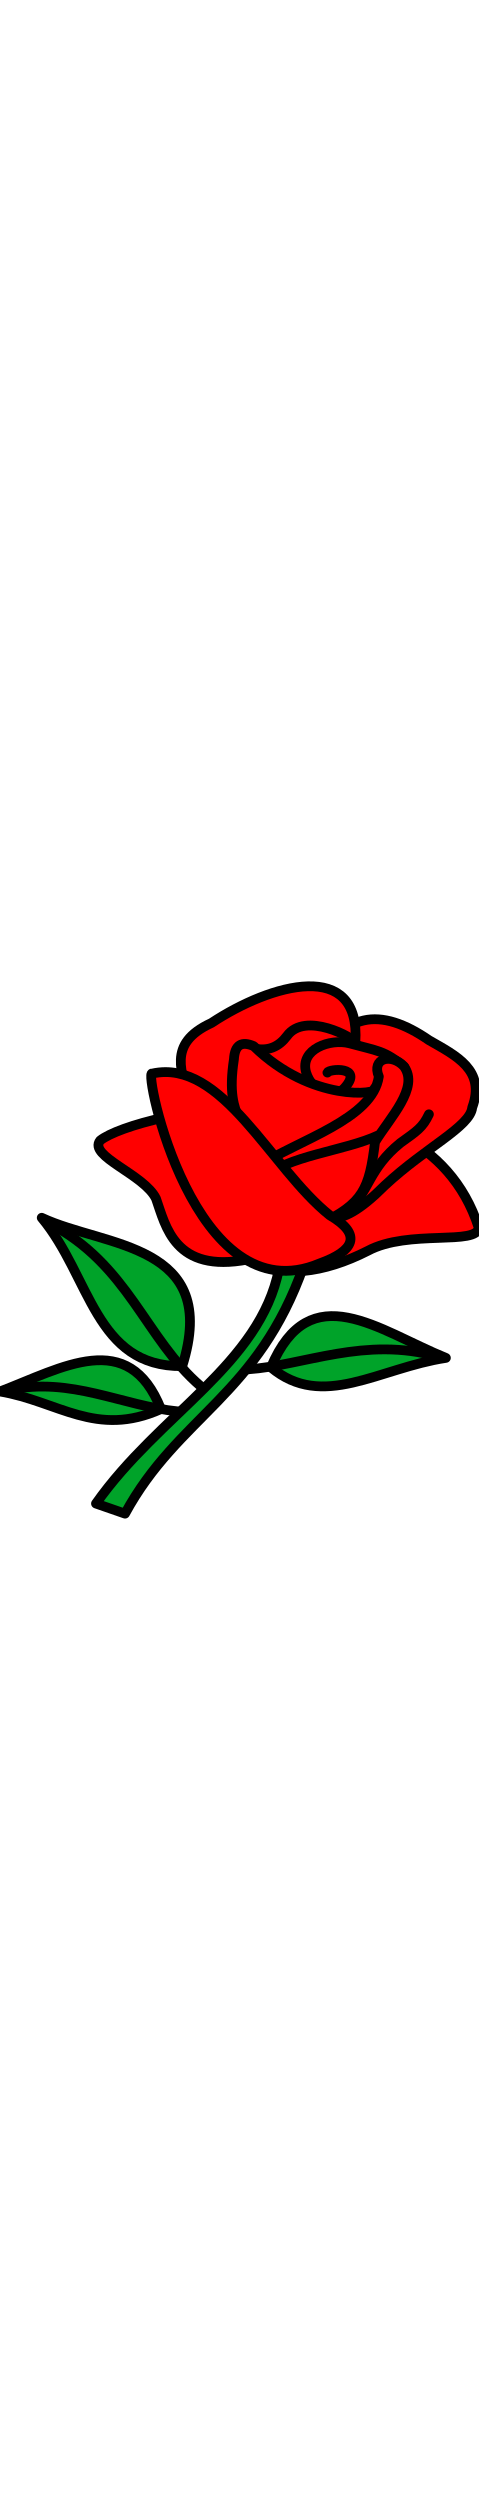
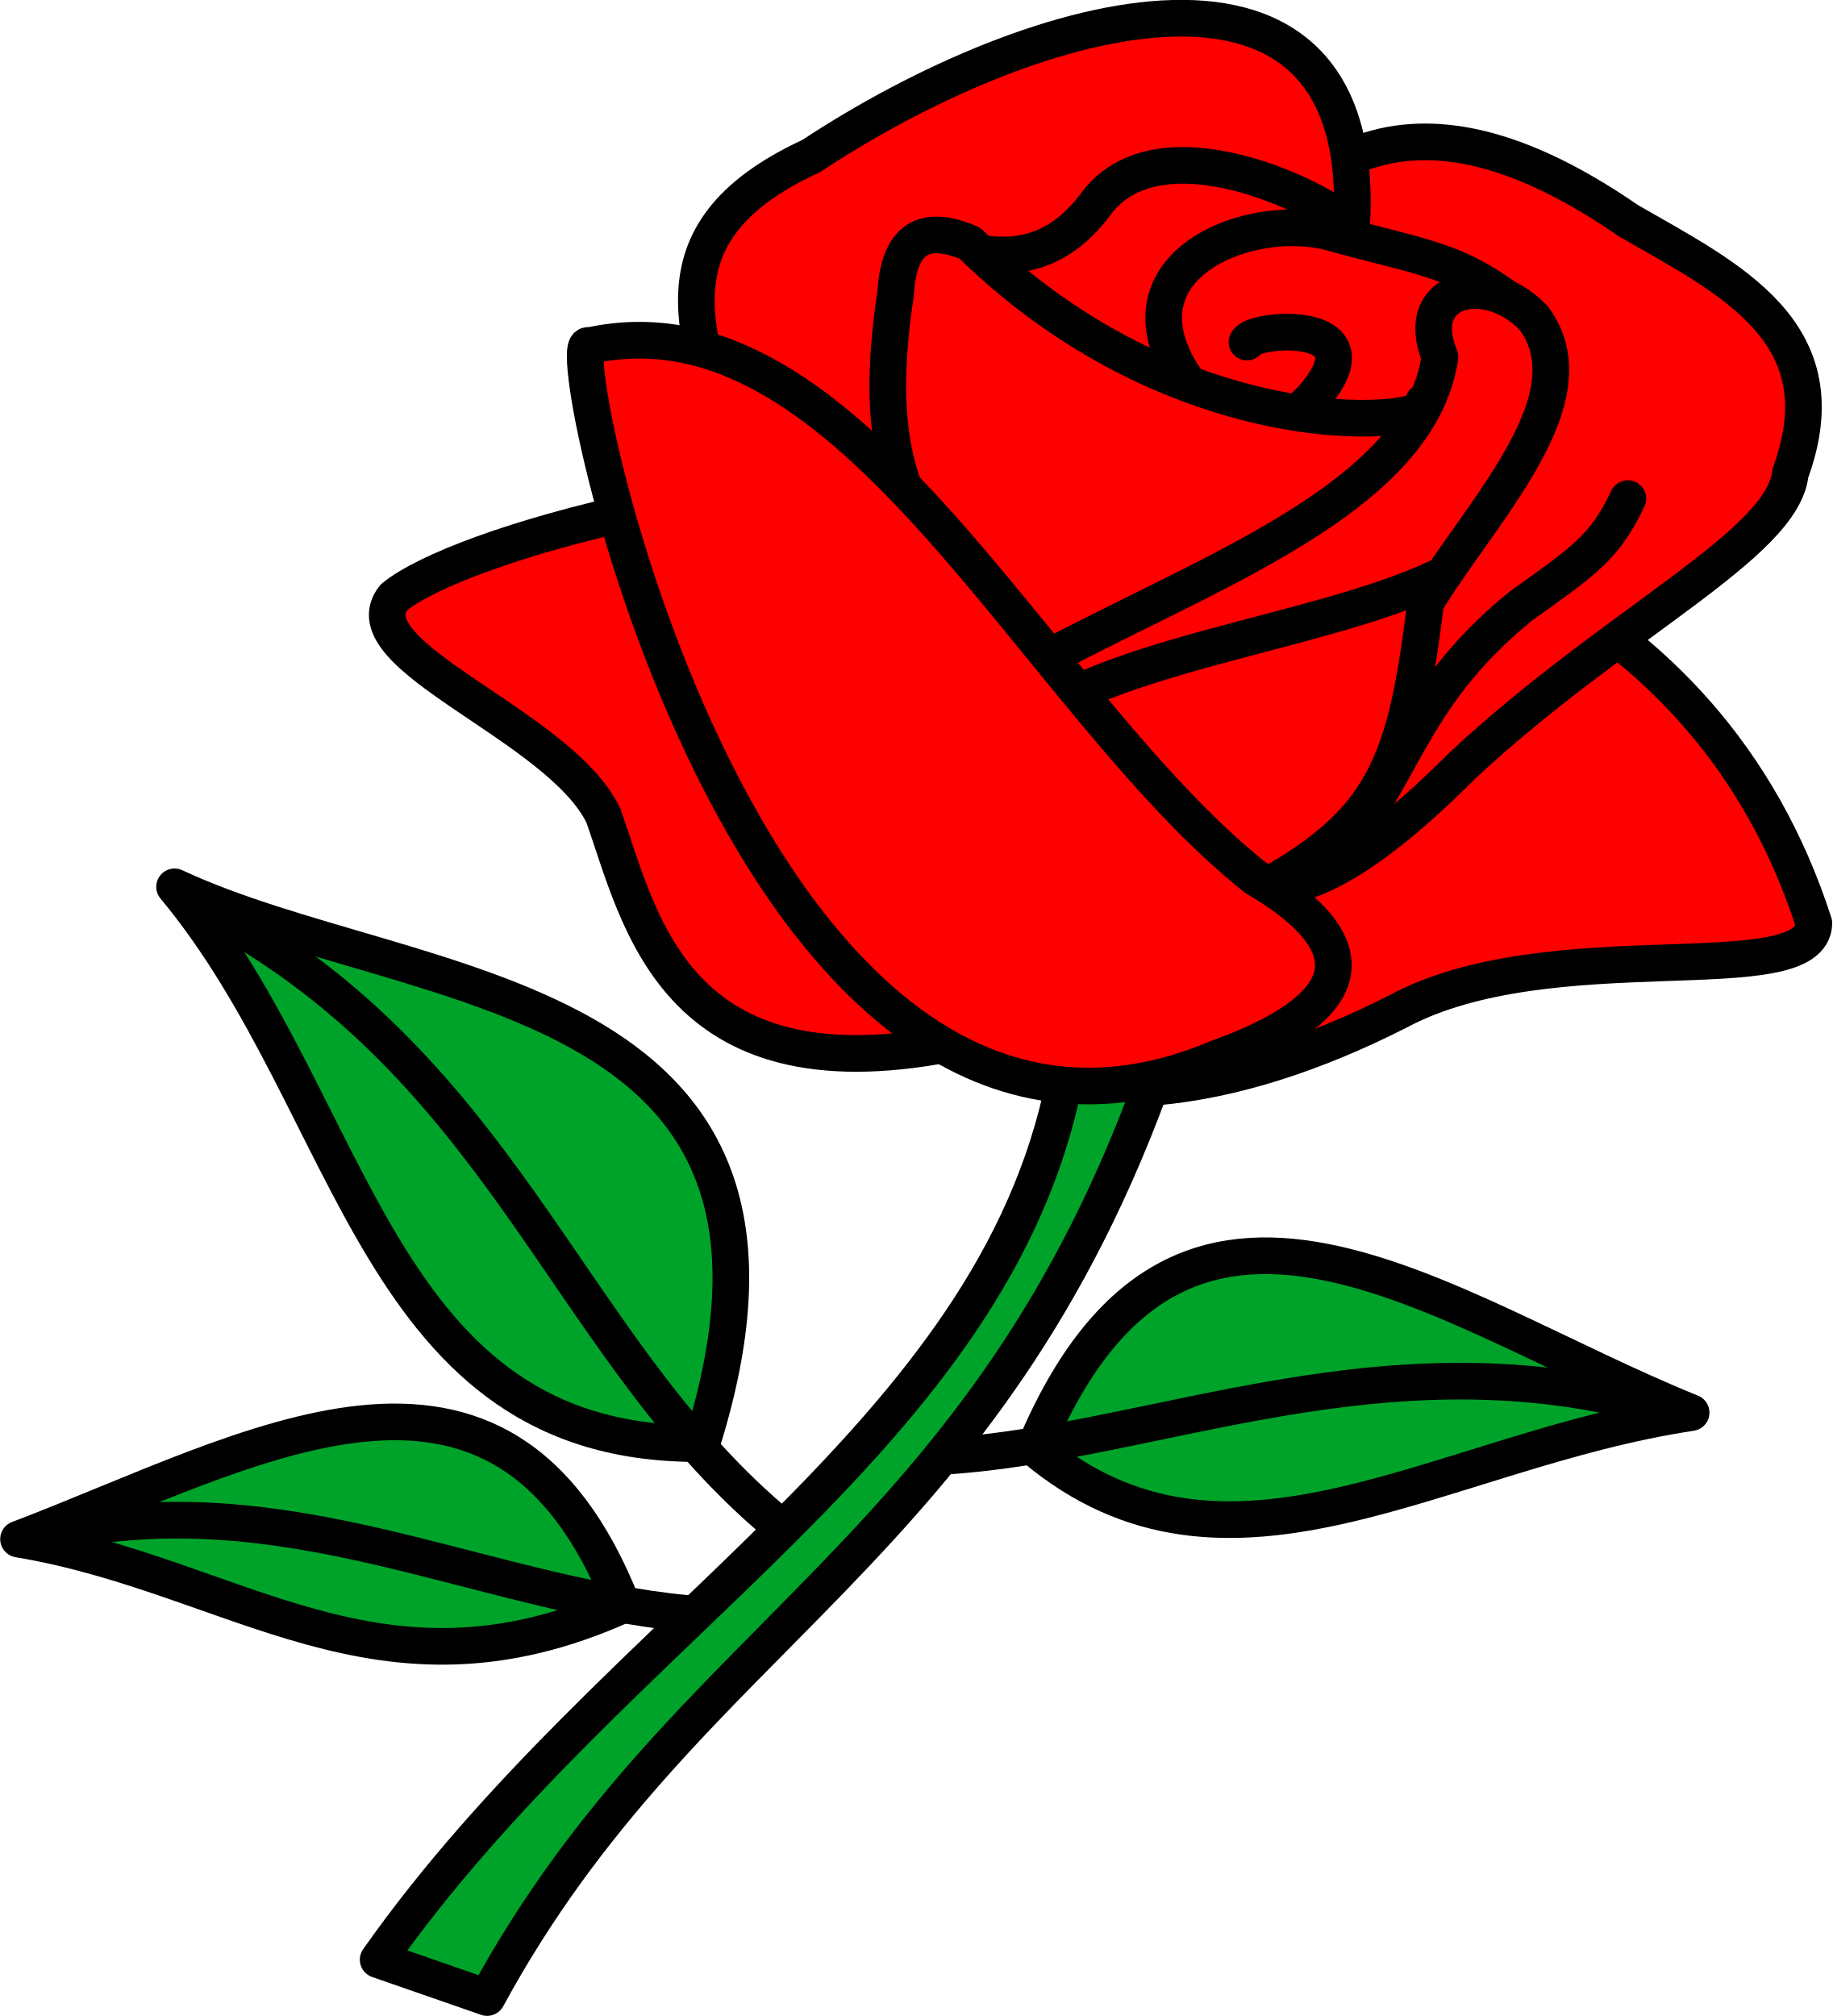
- <svg xmlns="http://www.w3.org/2000/svg" xml:space="preserve" width="38.894mm" height="203.2mm" version="1.1" style="shape-rendering:geometricPrecision; text-rendering:geometricPrecision; image-rendering:optimizeQuality; fill-rule:evenodd; clip-rule:evenodd" viewBox="0 0 3889 20320">
+ <svg xmlns="http://www.w3.org/2000/svg" xml:space="preserve" width="39.688mm" height="43.665mm" version="1.1" style="shape-rendering:geometricPrecision; text-rendering:geometricPrecision; image-rendering:optimizeQuality; fill-rule:evenodd; clip-rule:evenodd" viewBox="0 0 3969 4367">
  <defs>
    <style type="text/css">
   
    .str0 {stroke:black;stroke-width:79.37;stroke-linecap:round;stroke-linejoin:round}
    .str1 {stroke:red;stroke-width:79.37;stroke-linecap:round;stroke-linejoin:round}
    .fil2 {fill:none}
    .fil1 {fill:#00A329}
    .fil0 {fill:red}
   
  </style>
  </defs>
  <g id="Layer_x0020_1">
-     <g id="_888371264">
-       <path id="path3182" class="fil0 str0" d="M814 9270c280,-229 2610,-740 3076,706 -4,152 -570,13 -901,191 -358,182 -711,231 -973,70 -597,115 -669,-271 -748,-494 -94,-197 -555,-346 -454,-473l0 0z" />
-       <path id="path3186" class="fil0 str0" d="M2443 9850c190,-2 258,213 686,-216 332,-309 693,-477 709,-632 112,-305 -130,-420 -351,-547 -391,-270 -716,-246 -930,263 -65,374 -440,707 -113,1132l0 0z" />
-       <path id="path3188" class="fil0 str0" d="M2888 8475c47,-688 -684,-481 -1170,-160 -371,171 -231,408 -181,634l761 836c-189,-525 389,-899 590,-1310l0 0z" />
-       <path id="path3168" class="fil1 str0" d="M2267 10316c-154,775 -973,1175 -1487,1905l236 82c433,-797 1081,-957 1453,-2017l-202 30 0 0z" />
-       <path id="path3180" class="fil1 str0" d="M2202 11114c317,-754 876,-298 1422,-77 -545,82 -1002,429 -1422,77z" />
-       <path id="path3176" class="fil1 str0" d="M1481 11104c315,-1004 -628,-965 -1142,-1206 398,478 432,1213 1142,1206z" />
-       <path id="path3178" class="fil1 str0" d="M1308 11453c-263,-666 -803,-335 -1308,-143 473,79 780,380 1308,143z" />
-       <path id="path3170" class="fil2 str0" d="M2014 11130c457,-31 953,-271 1545,-103" />
-       <path id="path3172" class="fil2 str0" d="M1633 11269c-454,-388 -585,-991 -1240,-1330" />
-       <path id="path3174" class="fil2 str0" d="M1447 11472c-453,-44 -870,-284 -1375,-173" />
-       <path id="path3194" class="fil2 str0" d="M3486 9057c-50,106 -95,135 -232,233 -255,207 -254,391 -425,563" />
-       <path id="path3196" class="fil0 str0" d="M3287 8674c-161,-137 -219,-131 -447,-194 -154,-40 -406,46 -352,237 51,164 221,223 311,127 163,-181 -127,-157 -138,-126m626 -44l0 0 0 0z" />
-       <path id="path3198" class="fil2 str0" d="M2889 8475c-8,-37 -409,-259 -557,-54 -65,86 -153,131 -284,97" />
-       <path id="path3200" class="fil2 str0" d="M2714 9037c-7,-2 -14,-5 -20,-7" />
-       <path id="path3202" class="fil2 str1" d="M2077 8655c174,205 326,445 661,391" />
-       <path id="path3204" class="fil2 str1" d="M2044 8789c155,194 2,322 -4,482" />
-       <path id="path3192" class="fil0 str0" d="M3045 8847c45,49 -513,117 -983,-344 -97,-42 -154,-13 -161,108 -81,534 153,470 155,925 774,-279 1251,-462 988,-689l0 0z" />
-       <path id="path3190" class="fil0 str0" d="M2600 9950c352,-170 401,-285 448,-668 120,-198 364,-442 234,-616 -102,-107 -265,-65 -203,84 -51,347 -636,507 -1007,742l60 89c192,-187 674,-226 944,-354m-476 722l0 0 0 0z" />
-       <path id="path3184" class="fil0 str0" d="M2680 9878c-481,-384 -874,-1278 -1443,-1152 -75,-47 340,1975 1361,1543 278,-100 353,-232 82,-391z" />
+     <g id="_889186176">
+       <path id="path3182" class="fil0 str0" d="M853 1294c280,-229 2610,-740 3076,706 -4,152 -570,13 -901,191 -358,182 -711,231 -973,70 -597,115 -669,-271 -748,-494 -94,-197 -555,-346 -454,-473l0 0z" />
+       <path id="path3186" class="fil0 str0" d="M2483 1873c190,-2 258,213 686,-216 332,-309 693,-477 709,-632 112,-305 -130,-420 -351,-547 -391,-270 -716,-246 -930,263 -65,374 -440,707 -113,1132l0 0z" />
+       <path id="path3188" class="fil0 str0" d="M2927 498c47,-688 -684,-481 -1170,-160 -371,171 -231,408 -181,634l761 836c-189,-525 389,-899 590,-1310l0 0z" />
+       <path id="path3168" class="fil1 str0" d="M2306 2340c-154,775 -973,1175 -1487,1905l236 82c433,-797 1081,-957 1453,-2017l-202 30 0 0z" />
+       <path id="path3180" class="fil1 str0" d="M2241 3137c317,-754 876,-298 1422,-77 -545,82 -1002,429 -1422,77z" />
+       <path id="path3176" class="fil1 str0" d="M1520 3127c315,-1003 -628,-965 -1142,-1206 398,478 432,1213 1142,1206z" />
+       <path id="path3178" class="fil1 str0" d="M1348 3477c-263,-666 -803,-335 -1308,-143 473,79 780,380 1308,143z" />
+       <path id="path3170" class="fil2 str0" d="M2053 3154c457,-31 953,-271 1545,-103" />
+       <path id="path3172" class="fil2 str0" d="M1673 3292c-454,-388 -585,-991 -1240,-1330" />
+       <path id="path3174" class="fil2 str0" d="M1487 3495c-453,-44 -870,-284 -1375,-173" />
+       <path id="path3194" class="fil2 str0" d="M3526 1080c-50,106 -95,135 -232,233 -255,207 -254,391 -425,563" />
+       <path id="path3196" class="fil0 str0" d="M3327 697c-161,-137 -219,-131 -447,-194 -154,-40 -406,46 -352,237 51,164 221,223 311,127 163,-181 -127,-157 -138,-126m626 -44l0 0 0 0z" />
+       <path id="path3198" class="fil2 str0" d="M2929 498c-8,-37 -409,-259 -557,-54 -65,86 -152,131 -284,97" />
+       <path id="path3200" class="fil2 str0" d="M2754 1060c-7,-2 -14,-5 -20,-7" />
+       <path id="path3202" class="fil2 str1" d="M2117 678c174,205 326,445 661,391" />
+       <path id="path3204" class="fil2 str1" d="M2084 812c155,194 2,322 -4,482" />
+       <path id="path3192" class="fil0 str0" d="M3084 871c45,49 -513,117 -983,-344 -97,-42 -154,-13 -161,108 -81,534 153,470 155,925 774,-279 1251,-462 988,-689l0 0z" />
+       <path id="path3190" class="fil0 str0" d="M2640 1973c352,-170 401,-285 448,-668 120,-198 364,-442 234,-616 -102,-107 -265,-65 -203,84 -51,347 -636,507 -1007,742l60 89c192,-187 674,-226 944,-354m-476 722l0 0 0 0z" />
+       <path id="path3184" class="fil0 str0" d="M2719 1901c-481,-384 -874,-1278 -1443,-1152 -75,-47 340,1975 1361,1543 278,-100 353,-232 82,-391z" />
    </g>
  </g>
</svg>
